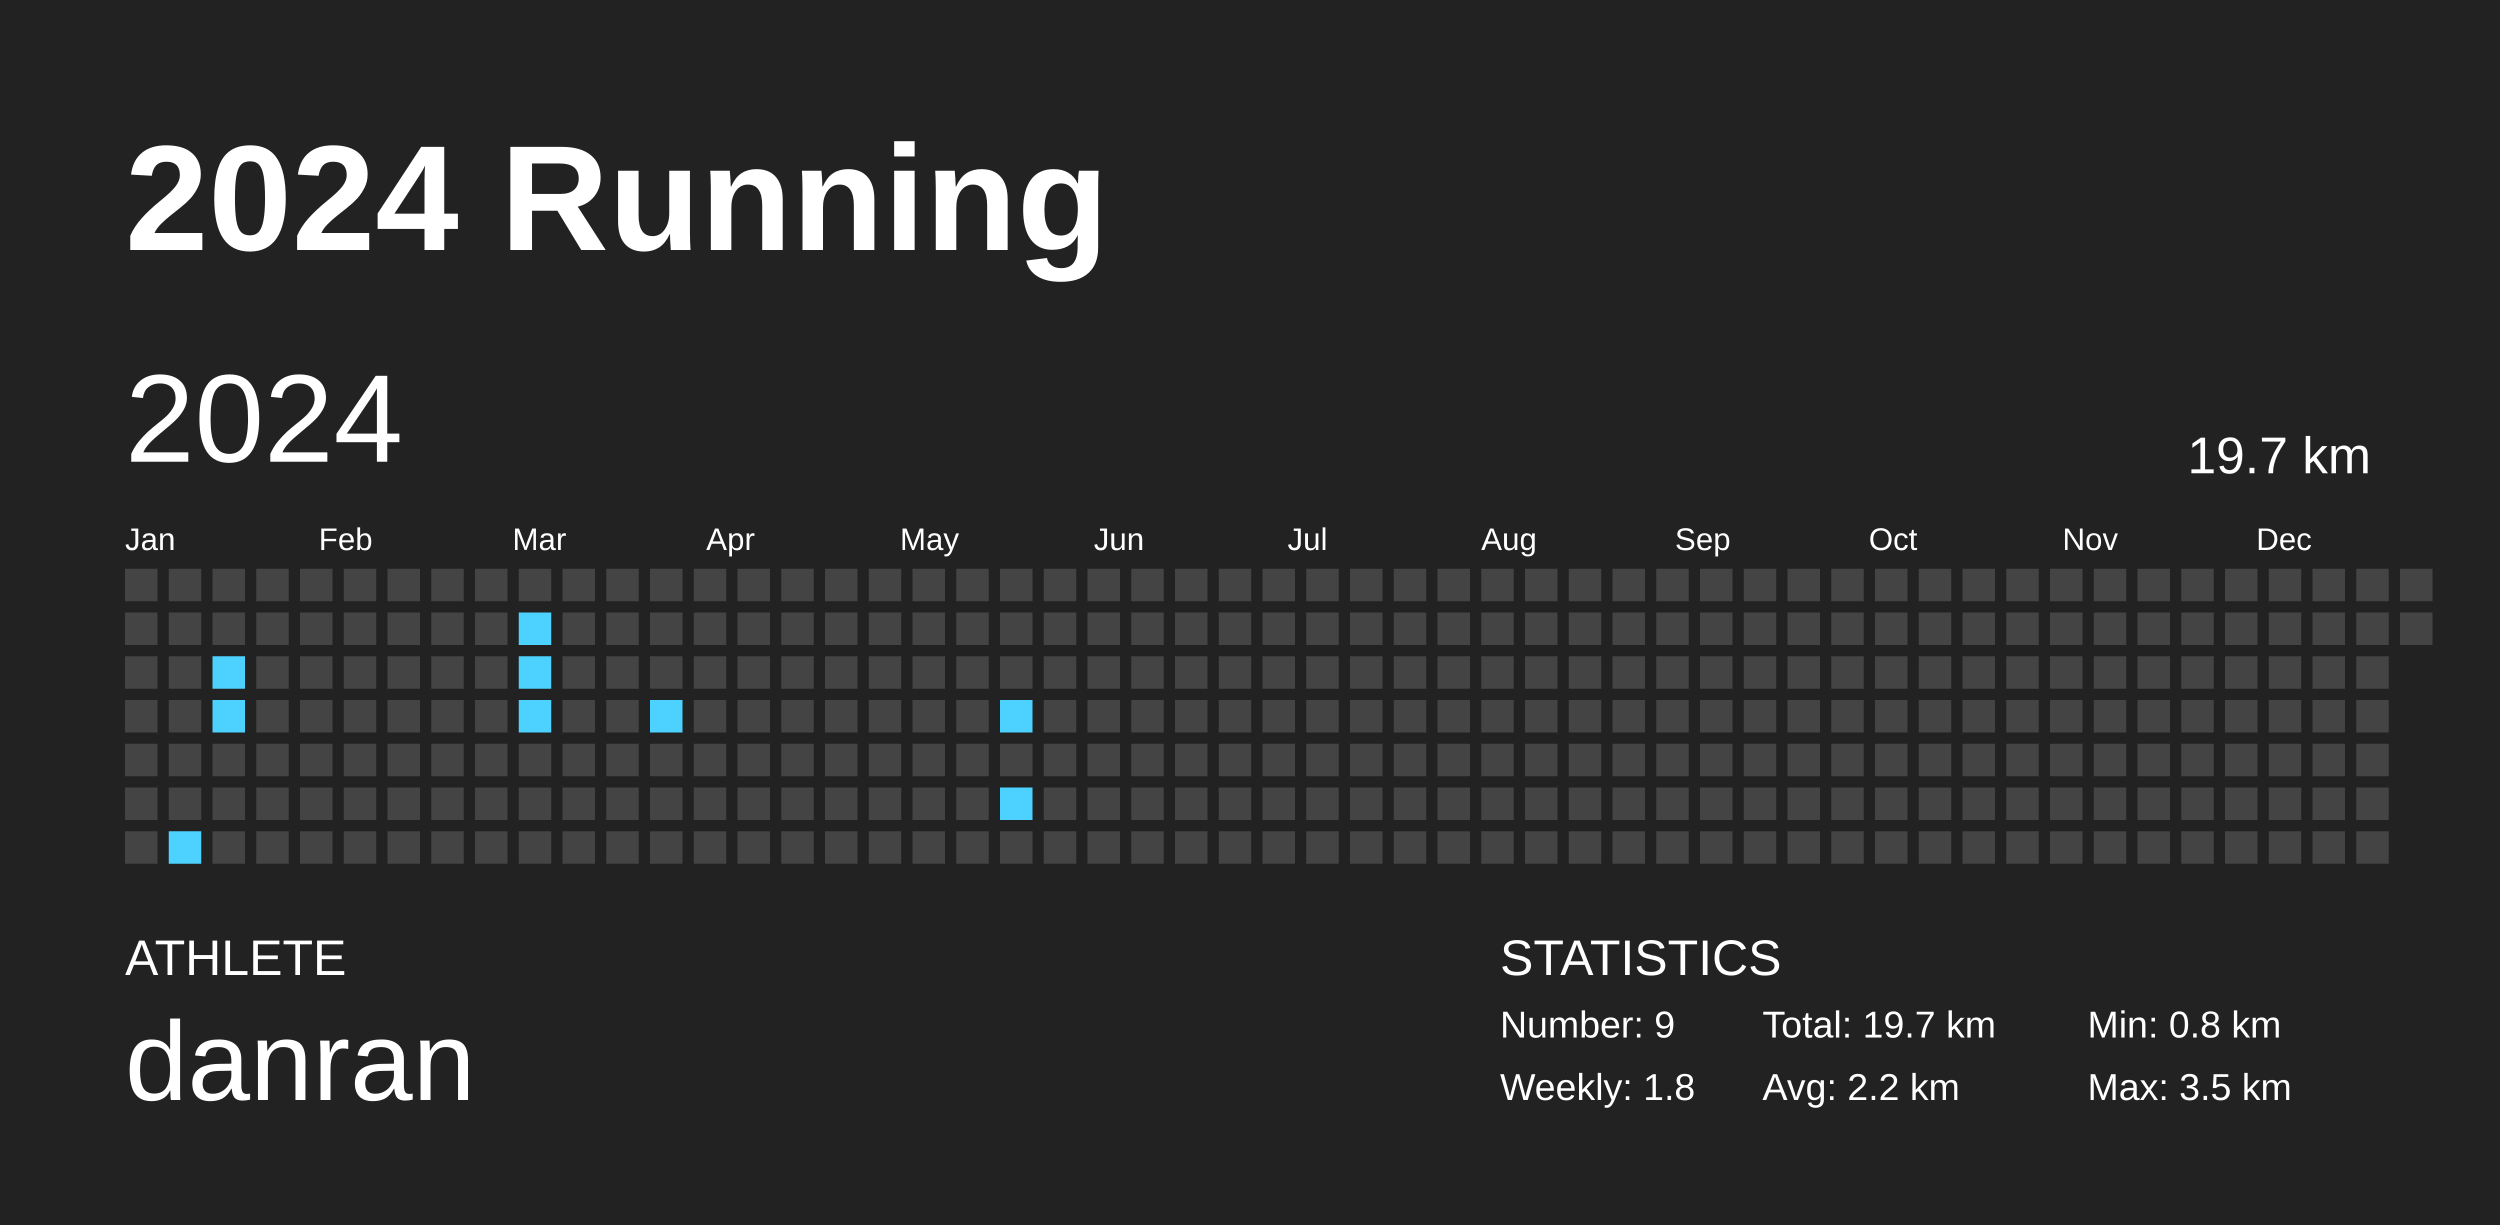
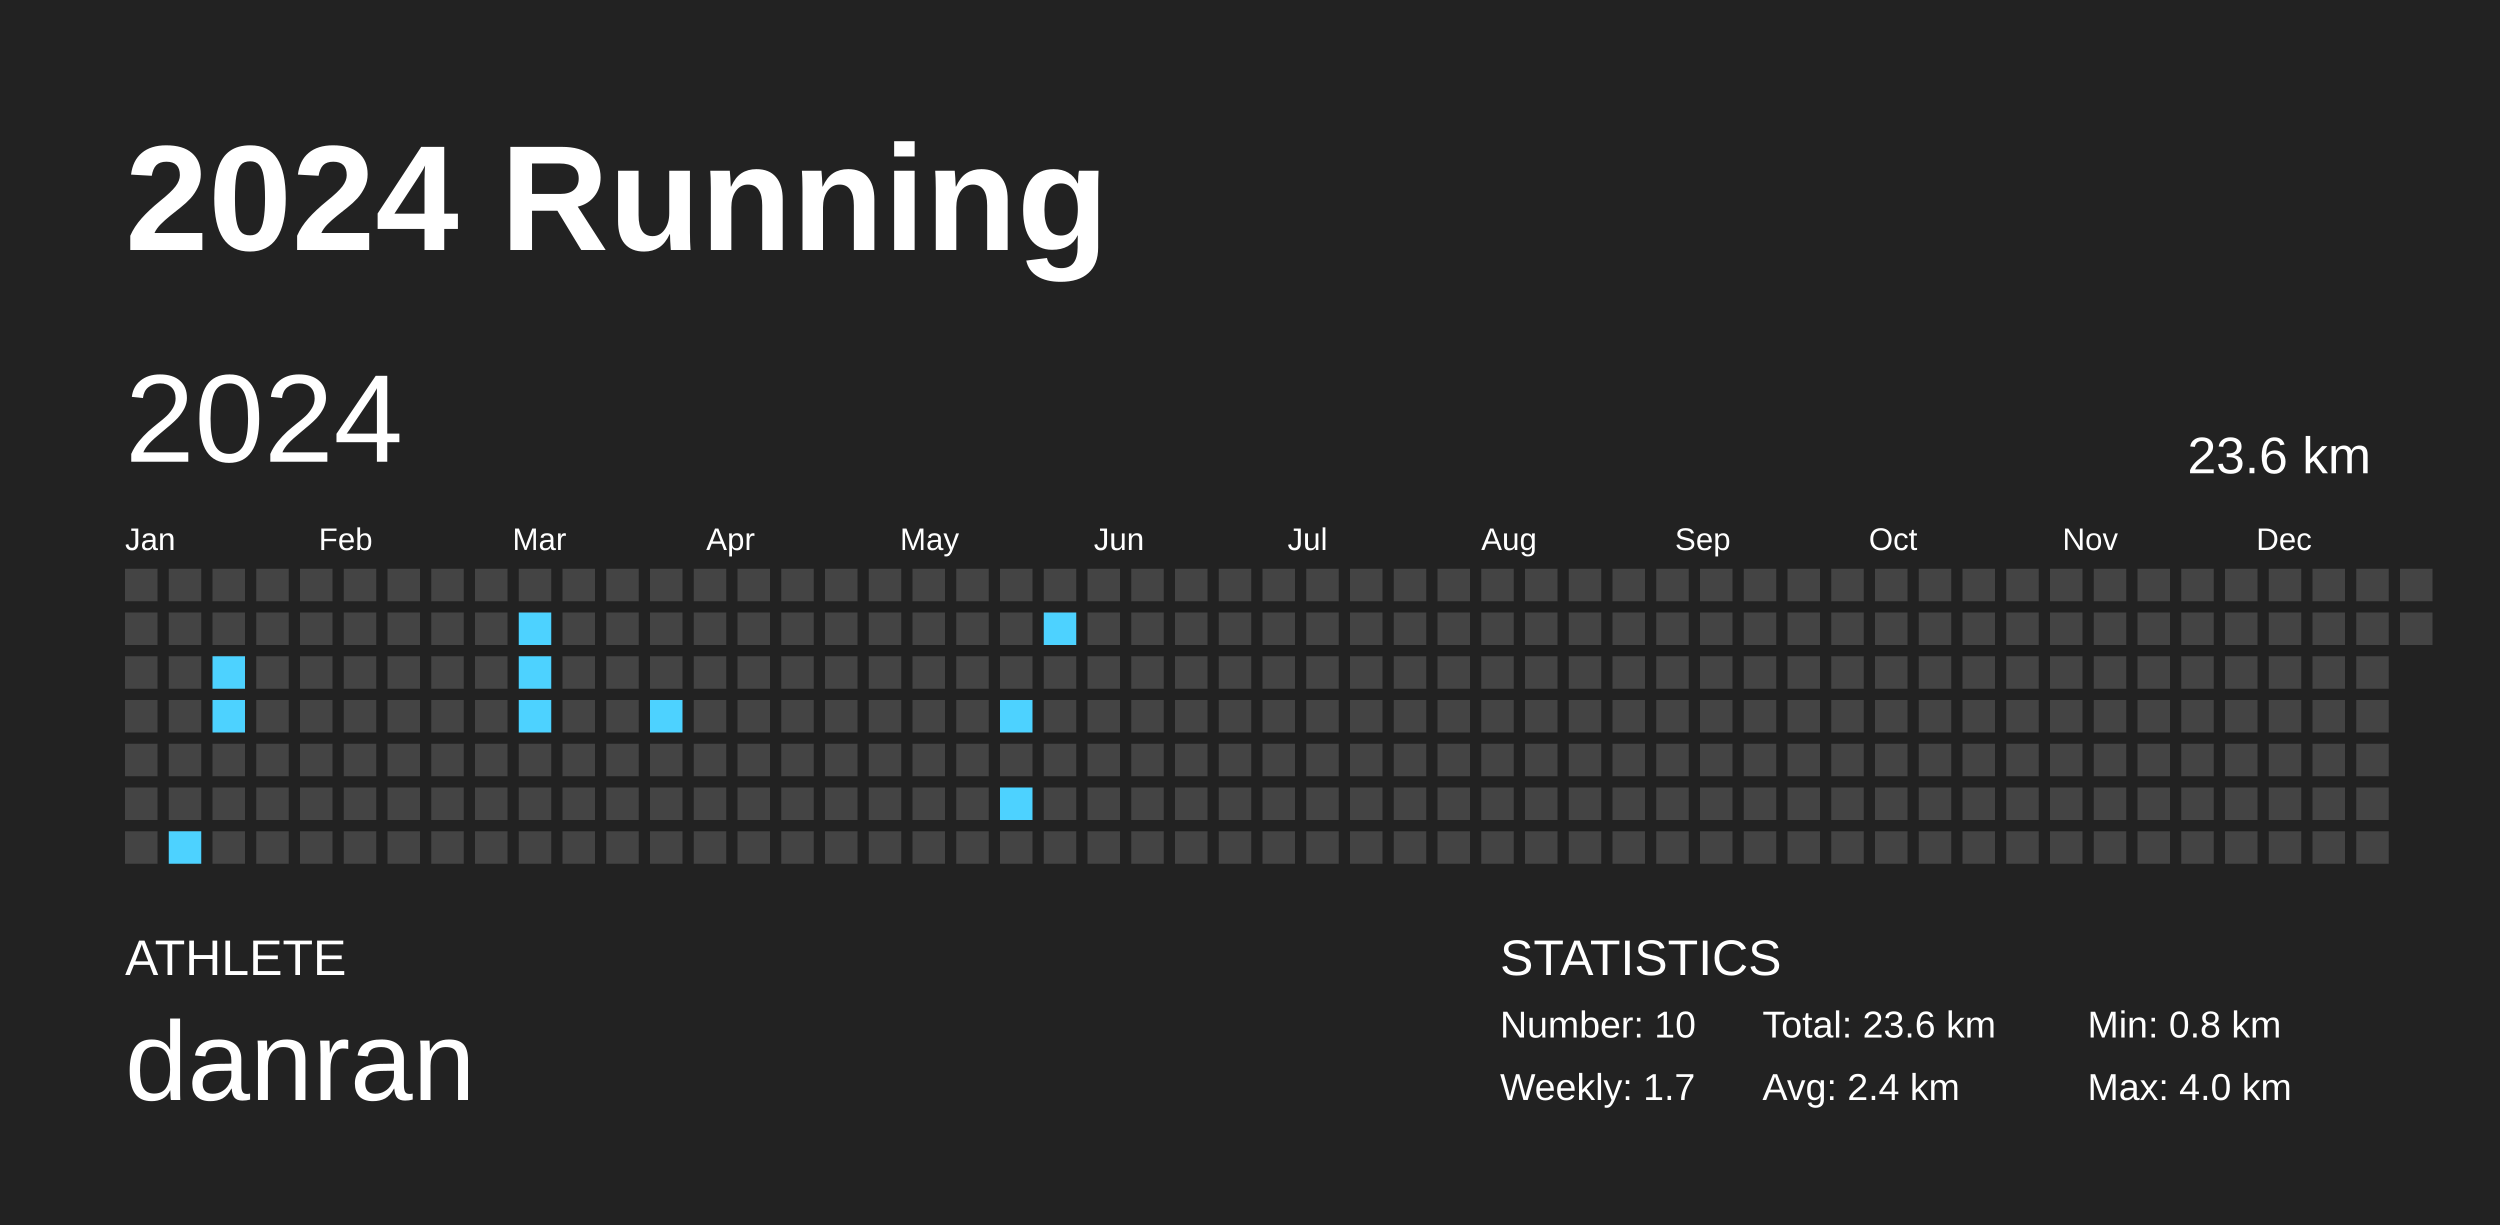
<svg xmlns="http://www.w3.org/2000/svg" baseProfile="full" height="98mm" version="1.1" viewBox="0,0,200,98" width="200mm">
  <defs />
  <rect fill="#222222" height="98" width="200" x="0" y="0" />
  <text fill="#FFFFFF" style="font-size:12px; font-family:Arial; font-weight:bold;" x="10" y="20">2024 Running</text>
  <text fill="#FFFFFF" style="font-size:4px; font-family:Arial" x="10" y="78">ATHLETE</text>
  <text fill="#FFFFFF" style="font-size:9px; font-family:Arial" x="10" y="88">danran</text>
  <text fill="#FFFFFF" style="font-size:4px; font-family:Arial" x="120" y="78">STATISTICS</text>
-   <text fill="#FFFFFF" style="font-size:3px; font-family:Arial" x="120" y="83">Number: 9</text>
-   <text fill="#FFFFFF" style="font-size:3px; font-family:Arial" x="120" y="88">Weekly: 1.8</text>
-   <text fill="#FFFFFF" style="font-size:3px; font-family:Arial" x="141" y="83">Total: 19.7 km</text>
-   <text fill="#FFFFFF" style="font-size:3px; font-family:Arial" x="141" y="88">Avg: 2.2 km</text>
+   <text fill="#FFFFFF" style="font-size:3px; font-family:Arial" x="120" y="83">Number: 10</text>
+   <text fill="#FFFFFF" style="font-size:3px; font-family:Arial" x="120" y="88">Weekly: 1.7</text>
+   <text fill="#FFFFFF" style="font-size:3px; font-family:Arial" x="141" y="83">Total: 23.6 km</text>
+   <text fill="#FFFFFF" style="font-size:3px; font-family:Arial" x="141" y="88">Avg: 2.4 km</text>
  <text fill="#FFFFFF" style="font-size:3px; font-family:Arial" x="167" y="83">Min: 0.8 km</text>
-   <text fill="#FFFFFF" style="font-size:3px; font-family:Arial" x="167" y="88">Max: 3.5 km</text>
+   <text fill="#FFFFFF" style="font-size:3px; font-family:Arial" x="167" y="88">Max: 4.0 km</text>
  <text dominant-baseline="hanging" fill="#FFFFFF" style="font-size:10.0px; font-family:Arial;" x="10" y="30">2024</text>
-   <text dominant-baseline="hanging" fill="#FFFFFF" style="font-size:4.125px; font-family:Arial;" x="175" y="35">19.7 km</text>
+   <text dominant-baseline="hanging" fill="#FFFFFF" style="font-size:4.125px; font-family:Arial;" x="175" y="35">23.6 km</text>
  <text fill="#FFFFFF" style="font-size:2.5px; font-family:Arial" x="10.0" y="44">Jan</text>
  <text fill="#FFFFFF" style="font-size:2.5px; font-family:Arial" x="25.5" y="44">Feb</text>
  <text fill="#FFFFFF" style="font-size:2.5px; font-family:Arial" x="41.0" y="44">Mar</text>
  <text fill="#FFFFFF" style="font-size:2.5px; font-family:Arial" x="56.5" y="44">Apr</text>
  <text fill="#FFFFFF" style="font-size:2.5px; font-family:Arial" x="72.0" y="44">May</text>
  <text fill="#FFFFFF" style="font-size:2.5px; font-family:Arial" x="87.5" y="44">Jun</text>
  <text fill="#FFFFFF" style="font-size:2.5px; font-family:Arial" x="103.0" y="44">Jul</text>
  <text fill="#FFFFFF" style="font-size:2.5px; font-family:Arial" x="118.5" y="44">Aug</text>
  <text fill="#FFFFFF" style="font-size:2.5px; font-family:Arial" x="134.0" y="44">Sep</text>
  <text fill="#FFFFFF" style="font-size:2.5px; font-family:Arial" x="149.5" y="44">Oct</text>
  <text fill="#FFFFFF" style="font-size:2.5px; font-family:Arial" x="165.0" y="44">Nov</text>
  <text fill="#FFFFFF" style="font-size:2.5px; font-family:Arial" x="180.5" y="44">Dec</text>
  <rect fill="#444444" height="2.6" width="2.6" x="10.0" y="45.5" />
  <rect fill="#444444" height="2.6" width="2.6" x="10.0" y="49.0" />
  <rect fill="#444444" height="2.6" width="2.6" x="10.0" y="52.5" />
  <rect fill="#444444" height="2.6" width="2.6" x="10.0" y="56.0" />
  <rect fill="#444444" height="2.6" width="2.6" x="10.0" y="59.5" />
  <rect fill="#444444" height="2.6" width="2.6" x="10.0" y="63.0" />
  <rect fill="#444444" height="2.6" width="2.6" x="10.0" y="66.5" />
  <rect fill="#444444" height="2.6" width="2.6" x="13.5" y="45.5" />
  <rect fill="#444444" height="2.6" width="2.6" x="13.5" y="49.0" />
  <rect fill="#444444" height="2.6" width="2.6" x="13.5" y="52.5" />
  <rect fill="#444444" height="2.6" width="2.6" x="13.5" y="56.0" />
  <rect fill="#444444" height="2.6" width="2.6" x="13.5" y="59.5" />
  <rect fill="#444444" height="2.6" width="2.6" x="13.5" y="63.0" />
  <rect fill="#4dd2ff" height="2.6" width="2.6" x="13.5" y="66.5" />
  <rect fill="#444444" height="2.6" width="2.6" x="17.0" y="45.5" />
  <rect fill="#444444" height="2.6" width="2.6" x="17.0" y="49.0" />
  <rect fill="#4dd2ff" height="2.6" width="2.6" x="17.0" y="52.5" />
  <rect fill="#4dd2ff" height="2.6" width="2.6" x="17.0" y="56.0" />
  <rect fill="#444444" height="2.6" width="2.6" x="17.0" y="59.5" />
  <rect fill="#444444" height="2.6" width="2.6" x="17.0" y="63.0" />
  <rect fill="#444444" height="2.6" width="2.6" x="17.0" y="66.5" />
  <rect fill="#444444" height="2.6" width="2.6" x="20.5" y="45.5" />
  <rect fill="#444444" height="2.6" width="2.6" x="20.5" y="49.0" />
  <rect fill="#444444" height="2.6" width="2.6" x="20.5" y="52.5" />
  <rect fill="#444444" height="2.6" width="2.6" x="20.5" y="56.0" />
  <rect fill="#444444" height="2.6" width="2.6" x="20.5" y="59.5" />
  <rect fill="#444444" height="2.6" width="2.6" x="20.5" y="63.0" />
  <rect fill="#444444" height="2.6" width="2.6" x="20.5" y="66.5" />
  <rect fill="#444444" height="2.6" width="2.6" x="24.0" y="45.5" />
  <rect fill="#444444" height="2.6" width="2.6" x="24.0" y="49.0" />
  <rect fill="#444444" height="2.6" width="2.6" x="24.0" y="52.5" />
  <rect fill="#444444" height="2.6" width="2.6" x="24.0" y="56.0" />
  <rect fill="#444444" height="2.6" width="2.6" x="24.0" y="59.5" />
  <rect fill="#444444" height="2.6" width="2.6" x="24.0" y="63.0" />
  <rect fill="#444444" height="2.6" width="2.6" x="24.0" y="66.5" />
  <rect fill="#444444" height="2.6" width="2.6" x="27.5" y="45.5" />
  <rect fill="#444444" height="2.6" width="2.6" x="27.5" y="49.0" />
  <rect fill="#444444" height="2.6" width="2.6" x="27.5" y="52.5" />
  <rect fill="#444444" height="2.6" width="2.6" x="27.5" y="56.0" />
  <rect fill="#444444" height="2.6" width="2.6" x="27.5" y="59.5" />
  <rect fill="#444444" height="2.6" width="2.6" x="27.5" y="63.0" />
  <rect fill="#444444" height="2.6" width="2.6" x="27.5" y="66.5" />
  <rect fill="#444444" height="2.6" width="2.6" x="31.0" y="45.5" />
  <rect fill="#444444" height="2.6" width="2.6" x="31.0" y="49.0" />
  <rect fill="#444444" height="2.6" width="2.6" x="31.0" y="52.5" />
  <rect fill="#444444" height="2.6" width="2.6" x="31.0" y="56.0" />
  <rect fill="#444444" height="2.6" width="2.6" x="31.0" y="59.5" />
  <rect fill="#444444" height="2.6" width="2.6" x="31.0" y="63.0" />
  <rect fill="#444444" height="2.6" width="2.6" x="31.0" y="66.5" />
  <rect fill="#444444" height="2.6" width="2.6" x="34.5" y="45.5" />
  <rect fill="#444444" height="2.6" width="2.6" x="34.5" y="49.0" />
  <rect fill="#444444" height="2.6" width="2.6" x="34.5" y="52.5" />
  <rect fill="#444444" height="2.6" width="2.6" x="34.5" y="56.0" />
  <rect fill="#444444" height="2.6" width="2.6" x="34.5" y="59.5" />
  <rect fill="#444444" height="2.6" width="2.6" x="34.5" y="63.0" />
  <rect fill="#444444" height="2.6" width="2.6" x="34.5" y="66.5" />
  <rect fill="#444444" height="2.6" width="2.6" x="38.0" y="45.5" />
  <rect fill="#444444" height="2.6" width="2.6" x="38.0" y="49.0" />
  <rect fill="#444444" height="2.6" width="2.6" x="38.0" y="52.5" />
  <rect fill="#444444" height="2.6" width="2.6" x="38.0" y="56.0" />
  <rect fill="#444444" height="2.6" width="2.6" x="38.0" y="59.5" />
  <rect fill="#444444" height="2.6" width="2.6" x="38.0" y="63.0" />
  <rect fill="#444444" height="2.6" width="2.6" x="38.0" y="66.5" />
  <rect fill="#444444" height="2.6" width="2.6" x="41.5" y="45.5" />
  <rect fill="#4dd2ff" height="2.6" width="2.6" x="41.5" y="49.0" />
  <rect fill="#4dd2ff" height="2.6" width="2.6" x="41.5" y="52.5" />
  <rect fill="#4dd2ff" height="2.6" width="2.6" x="41.5" y="56.0" />
  <rect fill="#444444" height="2.6" width="2.6" x="41.5" y="59.5" />
  <rect fill="#444444" height="2.6" width="2.6" x="41.5" y="63.0" />
  <rect fill="#444444" height="2.6" width="2.6" x="41.5" y="66.5" />
  <rect fill="#444444" height="2.6" width="2.6" x="45.0" y="45.5" />
  <rect fill="#444444" height="2.6" width="2.6" x="45.0" y="49.0" />
  <rect fill="#444444" height="2.6" width="2.6" x="45.0" y="52.5" />
  <rect fill="#444444" height="2.6" width="2.6" x="45.0" y="56.0" />
  <rect fill="#444444" height="2.6" width="2.6" x="45.0" y="59.5" />
  <rect fill="#444444" height="2.6" width="2.6" x="45.0" y="63.0" />
  <rect fill="#444444" height="2.6" width="2.6" x="45.0" y="66.5" />
  <rect fill="#444444" height="2.6" width="2.6" x="48.5" y="45.5" />
  <rect fill="#444444" height="2.6" width="2.6" x="48.5" y="49.0" />
  <rect fill="#444444" height="2.6" width="2.6" x="48.5" y="52.5" />
  <rect fill="#444444" height="2.6" width="2.6" x="48.5" y="56.0" />
  <rect fill="#444444" height="2.6" width="2.6" x="48.5" y="59.5" />
  <rect fill="#444444" height="2.6" width="2.6" x="48.5" y="63.0" />
  <rect fill="#444444" height="2.6" width="2.6" x="48.5" y="66.5" />
  <rect fill="#444444" height="2.6" width="2.6" x="52.0" y="45.5" />
  <rect fill="#444444" height="2.6" width="2.6" x="52.0" y="49.0" />
  <rect fill="#444444" height="2.6" width="2.6" x="52.0" y="52.5" />
  <rect fill="#4dd2ff" height="2.6" width="2.6" x="52.0" y="56.0" />
  <rect fill="#444444" height="2.6" width="2.6" x="52.0" y="59.5" />
  <rect fill="#444444" height="2.6" width="2.6" x="52.0" y="63.0" />
  <rect fill="#444444" height="2.6" width="2.6" x="52.0" y="66.5" />
  <rect fill="#444444" height="2.6" width="2.6" x="55.5" y="45.5" />
  <rect fill="#444444" height="2.6" width="2.6" x="55.5" y="49.0" />
  <rect fill="#444444" height="2.6" width="2.6" x="55.5" y="52.5" />
  <rect fill="#444444" height="2.6" width="2.6" x="55.5" y="56.0" />
  <rect fill="#444444" height="2.6" width="2.6" x="55.5" y="59.5" />
  <rect fill="#444444" height="2.6" width="2.6" x="55.5" y="63.0" />
  <rect fill="#444444" height="2.6" width="2.6" x="55.5" y="66.5" />
  <rect fill="#444444" height="2.6" width="2.6" x="59.0" y="45.5" />
  <rect fill="#444444" height="2.6" width="2.6" x="59.0" y="49.0" />
  <rect fill="#444444" height="2.6" width="2.6" x="59.0" y="52.5" />
  <rect fill="#444444" height="2.6" width="2.6" x="59.0" y="56.0" />
  <rect fill="#444444" height="2.6" width="2.6" x="59.0" y="59.5" />
  <rect fill="#444444" height="2.6" width="2.6" x="59.0" y="63.0" />
  <rect fill="#444444" height="2.6" width="2.6" x="59.0" y="66.5" />
  <rect fill="#444444" height="2.6" width="2.6" x="62.5" y="45.5" />
  <rect fill="#444444" height="2.6" width="2.6" x="62.5" y="49.0" />
  <rect fill="#444444" height="2.6" width="2.6" x="62.5" y="52.5" />
  <rect fill="#444444" height="2.6" width="2.6" x="62.5" y="56.0" />
  <rect fill="#444444" height="2.6" width="2.6" x="62.5" y="59.5" />
  <rect fill="#444444" height="2.6" width="2.6" x="62.5" y="63.0" />
  <rect fill="#444444" height="2.6" width="2.6" x="62.5" y="66.5" />
  <rect fill="#444444" height="2.6" width="2.6" x="66.0" y="45.5" />
  <rect fill="#444444" height="2.6" width="2.6" x="66.0" y="49.0" />
  <rect fill="#444444" height="2.6" width="2.6" x="66.0" y="52.5" />
  <rect fill="#444444" height="2.6" width="2.6" x="66.0" y="56.0" />
  <rect fill="#444444" height="2.6" width="2.6" x="66.0" y="59.5" />
  <rect fill="#444444" height="2.6" width="2.6" x="66.0" y="63.0" />
  <rect fill="#444444" height="2.6" width="2.6" x="66.0" y="66.5" />
  <rect fill="#444444" height="2.6" width="2.6" x="69.5" y="45.5" />
  <rect fill="#444444" height="2.6" width="2.6" x="69.5" y="49.0" />
  <rect fill="#444444" height="2.6" width="2.6" x="69.5" y="52.5" />
  <rect fill="#444444" height="2.6" width="2.6" x="69.5" y="56.0" />
  <rect fill="#444444" height="2.6" width="2.6" x="69.5" y="59.5" />
  <rect fill="#444444" height="2.6" width="2.6" x="69.5" y="63.0" />
  <rect fill="#444444" height="2.6" width="2.6" x="69.5" y="66.5" />
  <rect fill="#444444" height="2.6" width="2.6" x="73.0" y="45.5" />
  <rect fill="#444444" height="2.6" width="2.6" x="73.0" y="49.0" />
  <rect fill="#444444" height="2.6" width="2.6" x="73.0" y="52.5" />
  <rect fill="#444444" height="2.6" width="2.6" x="73.0" y="56.0" />
  <rect fill="#444444" height="2.6" width="2.6" x="73.0" y="59.5" />
  <rect fill="#444444" height="2.6" width="2.6" x="73.0" y="63.0" />
  <rect fill="#444444" height="2.6" width="2.6" x="73.0" y="66.5" />
  <rect fill="#444444" height="2.6" width="2.6" x="76.5" y="45.5" />
  <rect fill="#444444" height="2.6" width="2.6" x="76.5" y="49.0" />
  <rect fill="#444444" height="2.6" width="2.6" x="76.5" y="52.5" />
  <rect fill="#444444" height="2.6" width="2.6" x="76.5" y="56.0" />
  <rect fill="#444444" height="2.6" width="2.6" x="76.5" y="59.5" />
  <rect fill="#444444" height="2.6" width="2.6" x="76.5" y="63.0" />
  <rect fill="#444444" height="2.6" width="2.6" x="76.5" y="66.5" />
  <rect fill="#444444" height="2.6" width="2.6" x="80.0" y="45.5" />
  <rect fill="#444444" height="2.6" width="2.6" x="80.0" y="49.0" />
  <rect fill="#444444" height="2.6" width="2.6" x="80.0" y="52.5" />
  <rect fill="#4dd2ff" height="2.6" width="2.6" x="80.0" y="56.0" />
  <rect fill="#444444" height="2.6" width="2.6" x="80.0" y="59.5" />
  <rect fill="#4dd2ff" height="2.6" width="2.6" x="80.0" y="63.0" />
  <rect fill="#444444" height="2.6" width="2.6" x="80.0" y="66.5" />
  <rect fill="#444444" height="2.6" width="2.6" x="83.5" y="45.5" />
-   <rect fill="#444444" height="2.6" width="2.6" x="83.5" y="49.0" />
+   <rect fill="#4dd2ff" height="2.6" width="2.6" x="83.5" y="49.0" />
  <rect fill="#444444" height="2.6" width="2.6" x="83.5" y="52.5" />
  <rect fill="#444444" height="2.6" width="2.6" x="83.5" y="56.0" />
  <rect fill="#444444" height="2.6" width="2.6" x="83.5" y="59.5" />
  <rect fill="#444444" height="2.6" width="2.6" x="83.5" y="63.0" />
  <rect fill="#444444" height="2.6" width="2.6" x="83.5" y="66.5" />
  <rect fill="#444444" height="2.6" width="2.6" x="87.0" y="45.5" />
  <rect fill="#444444" height="2.6" width="2.6" x="87.0" y="49.0" />
  <rect fill="#444444" height="2.6" width="2.6" x="87.0" y="52.5" />
  <rect fill="#444444" height="2.6" width="2.6" x="87.0" y="56.0" />
  <rect fill="#444444" height="2.6" width="2.6" x="87.0" y="59.5" />
  <rect fill="#444444" height="2.6" width="2.6" x="87.0" y="63.0" />
  <rect fill="#444444" height="2.6" width="2.6" x="87.0" y="66.5" />
  <rect fill="#444444" height="2.6" width="2.6" x="90.5" y="45.5" />
  <rect fill="#444444" height="2.6" width="2.6" x="90.5" y="49.0" />
  <rect fill="#444444" height="2.6" width="2.6" x="90.5" y="52.5" />
  <rect fill="#444444" height="2.6" width="2.6" x="90.5" y="56.0" />
  <rect fill="#444444" height="2.6" width="2.6" x="90.5" y="59.5" />
  <rect fill="#444444" height="2.6" width="2.6" x="90.5" y="63.0" />
  <rect fill="#444444" height="2.6" width="2.6" x="90.5" y="66.5" />
  <rect fill="#444444" height="2.6" width="2.6" x="94.0" y="45.5" />
  <rect fill="#444444" height="2.6" width="2.6" x="94.0" y="49.0" />
  <rect fill="#444444" height="2.6" width="2.6" x="94.0" y="52.5" />
  <rect fill="#444444" height="2.6" width="2.6" x="94.0" y="56.0" />
  <rect fill="#444444" height="2.6" width="2.6" x="94.0" y="59.5" />
  <rect fill="#444444" height="2.6" width="2.6" x="94.0" y="63.0" />
  <rect fill="#444444" height="2.6" width="2.6" x="94.0" y="66.5" />
  <rect fill="#444444" height="2.6" width="2.6" x="97.5" y="45.5" />
  <rect fill="#444444" height="2.6" width="2.6" x="97.5" y="49.0" />
  <rect fill="#444444" height="2.6" width="2.6" x="97.5" y="52.5" />
  <rect fill="#444444" height="2.6" width="2.6" x="97.5" y="56.0" />
  <rect fill="#444444" height="2.6" width="2.6" x="97.5" y="59.5" />
  <rect fill="#444444" height="2.6" width="2.6" x="97.5" y="63.0" />
  <rect fill="#444444" height="2.6" width="2.6" x="97.5" y="66.5" />
  <rect fill="#444444" height="2.6" width="2.6" x="101.0" y="45.5" />
  <rect fill="#444444" height="2.6" width="2.6" x="101.0" y="49.0" />
  <rect fill="#444444" height="2.6" width="2.6" x="101.0" y="52.5" />
  <rect fill="#444444" height="2.6" width="2.6" x="101.0" y="56.0" />
  <rect fill="#444444" height="2.6" width="2.6" x="101.0" y="59.5" />
  <rect fill="#444444" height="2.6" width="2.6" x="101.0" y="63.0" />
  <rect fill="#444444" height="2.6" width="2.6" x="101.0" y="66.5" />
  <rect fill="#444444" height="2.6" width="2.6" x="104.5" y="45.5" />
  <rect fill="#444444" height="2.6" width="2.6" x="104.5" y="49.0" />
  <rect fill="#444444" height="2.6" width="2.6" x="104.5" y="52.5" />
  <rect fill="#444444" height="2.6" width="2.6" x="104.5" y="56.0" />
  <rect fill="#444444" height="2.6" width="2.6" x="104.5" y="59.5" />
  <rect fill="#444444" height="2.6" width="2.6" x="104.5" y="63.0" />
  <rect fill="#444444" height="2.6" width="2.6" x="104.5" y="66.5" />
  <rect fill="#444444" height="2.6" width="2.6" x="108.0" y="45.5" />
  <rect fill="#444444" height="2.6" width="2.6" x="108.0" y="49.0" />
  <rect fill="#444444" height="2.6" width="2.6" x="108.0" y="52.5" />
  <rect fill="#444444" height="2.6" width="2.6" x="108.0" y="56.0" />
  <rect fill="#444444" height="2.6" width="2.6" x="108.0" y="59.5" />
  <rect fill="#444444" height="2.6" width="2.6" x="108.0" y="63.0" />
  <rect fill="#444444" height="2.6" width="2.6" x="108.0" y="66.5" />
  <rect fill="#444444" height="2.6" width="2.6" x="111.5" y="45.5" />
  <rect fill="#444444" height="2.6" width="2.6" x="111.5" y="49.0" />
  <rect fill="#444444" height="2.6" width="2.6" x="111.5" y="52.5" />
  <rect fill="#444444" height="2.6" width="2.6" x="111.5" y="56.0" />
  <rect fill="#444444" height="2.6" width="2.6" x="111.5" y="59.5" />
  <rect fill="#444444" height="2.6" width="2.6" x="111.5" y="63.0" />
  <rect fill="#444444" height="2.6" width="2.6" x="111.5" y="66.5" />
  <rect fill="#444444" height="2.6" width="2.6" x="115.0" y="45.5" />
  <rect fill="#444444" height="2.6" width="2.6" x="115.0" y="49.0" />
  <rect fill="#444444" height="2.6" width="2.6" x="115.0" y="52.5" />
  <rect fill="#444444" height="2.6" width="2.6" x="115.0" y="56.0" />
  <rect fill="#444444" height="2.6" width="2.6" x="115.0" y="59.5" />
  <rect fill="#444444" height="2.6" width="2.6" x="115.0" y="63.0" />
  <rect fill="#444444" height="2.6" width="2.6" x="115.0" y="66.5" />
  <rect fill="#444444" height="2.6" width="2.6" x="118.5" y="45.5" />
  <rect fill="#444444" height="2.6" width="2.6" x="118.5" y="49.0" />
  <rect fill="#444444" height="2.6" width="2.6" x="118.5" y="52.5" />
  <rect fill="#444444" height="2.6" width="2.6" x="118.5" y="56.0" />
  <rect fill="#444444" height="2.6" width="2.6" x="118.5" y="59.5" />
  <rect fill="#444444" height="2.6" width="2.6" x="118.5" y="63.0" />
  <rect fill="#444444" height="2.6" width="2.6" x="118.5" y="66.5" />
  <rect fill="#444444" height="2.6" width="2.6" x="122.0" y="45.5" />
  <rect fill="#444444" height="2.6" width="2.6" x="122.0" y="49.0" />
  <rect fill="#444444" height="2.6" width="2.6" x="122.0" y="52.5" />
  <rect fill="#444444" height="2.6" width="2.6" x="122.0" y="56.0" />
  <rect fill="#444444" height="2.6" width="2.6" x="122.0" y="59.5" />
  <rect fill="#444444" height="2.6" width="2.6" x="122.0" y="63.0" />
  <rect fill="#444444" height="2.6" width="2.6" x="122.0" y="66.5" />
  <rect fill="#444444" height="2.6" width="2.6" x="125.5" y="45.5" />
  <rect fill="#444444" height="2.6" width="2.6" x="125.5" y="49.0" />
  <rect fill="#444444" height="2.6" width="2.6" x="125.5" y="52.5" />
  <rect fill="#444444" height="2.6" width="2.6" x="125.5" y="56.0" />
  <rect fill="#444444" height="2.6" width="2.6" x="125.5" y="59.5" />
  <rect fill="#444444" height="2.6" width="2.6" x="125.5" y="63.0" />
  <rect fill="#444444" height="2.6" width="2.6" x="125.5" y="66.5" />
  <rect fill="#444444" height="2.6" width="2.6" x="129.0" y="45.5" />
  <rect fill="#444444" height="2.6" width="2.6" x="129.0" y="49.0" />
  <rect fill="#444444" height="2.6" width="2.6" x="129.0" y="52.5" />
  <rect fill="#444444" height="2.6" width="2.6" x="129.0" y="56.0" />
  <rect fill="#444444" height="2.6" width="2.6" x="129.0" y="59.5" />
  <rect fill="#444444" height="2.6" width="2.6" x="129.0" y="63.0" />
  <rect fill="#444444" height="2.6" width="2.6" x="129.0" y="66.5" />
  <rect fill="#444444" height="2.6" width="2.6" x="132.5" y="45.5" />
  <rect fill="#444444" height="2.6" width="2.6" x="132.5" y="49.0" />
  <rect fill="#444444" height="2.6" width="2.6" x="132.5" y="52.5" />
  <rect fill="#444444" height="2.6" width="2.6" x="132.5" y="56.0" />
  <rect fill="#444444" height="2.6" width="2.6" x="132.5" y="59.5" />
  <rect fill="#444444" height="2.6" width="2.6" x="132.5" y="63.0" />
  <rect fill="#444444" height="2.6" width="2.6" x="132.5" y="66.5" />
  <rect fill="#444444" height="2.6" width="2.6" x="136.0" y="45.5" />
  <rect fill="#444444" height="2.6" width="2.6" x="136.0" y="49.0" />
  <rect fill="#444444" height="2.6" width="2.6" x="136.0" y="52.5" />
  <rect fill="#444444" height="2.6" width="2.6" x="136.0" y="56.0" />
  <rect fill="#444444" height="2.6" width="2.6" x="136.0" y="59.5" />
  <rect fill="#444444" height="2.6" width="2.6" x="136.0" y="63.0" />
  <rect fill="#444444" height="2.6" width="2.6" x="136.0" y="66.5" />
  <rect fill="#444444" height="2.6" width="2.6" x="139.5" y="45.5" />
  <rect fill="#444444" height="2.6" width="2.6" x="139.5" y="49.0" />
  <rect fill="#444444" height="2.6" width="2.6" x="139.5" y="52.5" />
  <rect fill="#444444" height="2.6" width="2.6" x="139.5" y="56.0" />
  <rect fill="#444444" height="2.6" width="2.6" x="139.5" y="59.5" />
  <rect fill="#444444" height="2.6" width="2.6" x="139.5" y="63.0" />
  <rect fill="#444444" height="2.6" width="2.6" x="139.5" y="66.5" />
  <rect fill="#444444" height="2.6" width="2.6" x="143.0" y="45.5" />
  <rect fill="#444444" height="2.6" width="2.6" x="143.0" y="49.0" />
  <rect fill="#444444" height="2.6" width="2.6" x="143.0" y="52.5" />
  <rect fill="#444444" height="2.6" width="2.6" x="143.0" y="56.0" />
  <rect fill="#444444" height="2.6" width="2.6" x="143.0" y="59.5" />
  <rect fill="#444444" height="2.6" width="2.6" x="143.0" y="63.0" />
  <rect fill="#444444" height="2.6" width="2.6" x="143.0" y="66.5" />
  <rect fill="#444444" height="2.6" width="2.6" x="146.5" y="45.5" />
  <rect fill="#444444" height="2.6" width="2.6" x="146.5" y="49.0" />
  <rect fill="#444444" height="2.6" width="2.6" x="146.5" y="52.5" />
  <rect fill="#444444" height="2.6" width="2.6" x="146.5" y="56.0" />
  <rect fill="#444444" height="2.6" width="2.6" x="146.5" y="59.5" />
  <rect fill="#444444" height="2.6" width="2.6" x="146.5" y="63.0" />
  <rect fill="#444444" height="2.6" width="2.6" x="146.5" y="66.5" />
  <rect fill="#444444" height="2.6" width="2.6" x="150.0" y="45.5" />
  <rect fill="#444444" height="2.6" width="2.6" x="150.0" y="49.0" />
  <rect fill="#444444" height="2.6" width="2.6" x="150.0" y="52.5" />
  <rect fill="#444444" height="2.6" width="2.6" x="150.0" y="56.0" />
  <rect fill="#444444" height="2.6" width="2.6" x="150.0" y="59.5" />
  <rect fill="#444444" height="2.6" width="2.6" x="150.0" y="63.0" />
  <rect fill="#444444" height="2.6" width="2.6" x="150.0" y="66.5" />
  <rect fill="#444444" height="2.6" width="2.6" x="153.5" y="45.5" />
  <rect fill="#444444" height="2.6" width="2.6" x="153.5" y="49.0" />
  <rect fill="#444444" height="2.6" width="2.6" x="153.5" y="52.5" />
  <rect fill="#444444" height="2.6" width="2.6" x="153.5" y="56.0" />
  <rect fill="#444444" height="2.6" width="2.6" x="153.5" y="59.5" />
  <rect fill="#444444" height="2.6" width="2.6" x="153.5" y="63.0" />
  <rect fill="#444444" height="2.6" width="2.6" x="153.5" y="66.5" />
  <rect fill="#444444" height="2.6" width="2.6" x="157.0" y="45.5" />
  <rect fill="#444444" height="2.6" width="2.6" x="157.0" y="49.0" />
  <rect fill="#444444" height="2.6" width="2.6" x="157.0" y="52.5" />
  <rect fill="#444444" height="2.6" width="2.6" x="157.0" y="56.0" />
  <rect fill="#444444" height="2.6" width="2.6" x="157.0" y="59.5" />
  <rect fill="#444444" height="2.6" width="2.6" x="157.0" y="63.0" />
  <rect fill="#444444" height="2.6" width="2.6" x="157.0" y="66.5" />
  <rect fill="#444444" height="2.6" width="2.6" x="160.5" y="45.5" />
  <rect fill="#444444" height="2.6" width="2.6" x="160.5" y="49.0" />
  <rect fill="#444444" height="2.6" width="2.6" x="160.5" y="52.5" />
  <rect fill="#444444" height="2.6" width="2.6" x="160.5" y="56.0" />
  <rect fill="#444444" height="2.6" width="2.6" x="160.5" y="59.5" />
  <rect fill="#444444" height="2.6" width="2.6" x="160.5" y="63.0" />
  <rect fill="#444444" height="2.6" width="2.6" x="160.5" y="66.5" />
  <rect fill="#444444" height="2.6" width="2.6" x="164.0" y="45.5" />
  <rect fill="#444444" height="2.6" width="2.6" x="164.0" y="49.0" />
  <rect fill="#444444" height="2.6" width="2.6" x="164.0" y="52.5" />
  <rect fill="#444444" height="2.6" width="2.6" x="164.0" y="56.0" />
  <rect fill="#444444" height="2.6" width="2.6" x="164.0" y="59.5" />
  <rect fill="#444444" height="2.6" width="2.6" x="164.0" y="63.0" />
  <rect fill="#444444" height="2.6" width="2.6" x="164.0" y="66.5" />
  <rect fill="#444444" height="2.6" width="2.6" x="167.5" y="45.5" />
  <rect fill="#444444" height="2.6" width="2.6" x="167.5" y="49.0" />
  <rect fill="#444444" height="2.6" width="2.6" x="167.5" y="52.5" />
  <rect fill="#444444" height="2.6" width="2.6" x="167.5" y="56.0" />
  <rect fill="#444444" height="2.6" width="2.6" x="167.5" y="59.5" />
  <rect fill="#444444" height="2.6" width="2.6" x="167.5" y="63.0" />
  <rect fill="#444444" height="2.6" width="2.6" x="167.5" y="66.5" />
  <rect fill="#444444" height="2.6" width="2.6" x="171.0" y="45.5" />
  <rect fill="#444444" height="2.6" width="2.6" x="171.0" y="49.0" />
  <rect fill="#444444" height="2.6" width="2.6" x="171.0" y="52.5" />
  <rect fill="#444444" height="2.6" width="2.6" x="171.0" y="56.0" />
  <rect fill="#444444" height="2.6" width="2.6" x="171.0" y="59.5" />
  <rect fill="#444444" height="2.6" width="2.6" x="171.0" y="63.0" />
  <rect fill="#444444" height="2.6" width="2.6" x="171.0" y="66.5" />
  <rect fill="#444444" height="2.6" width="2.6" x="174.5" y="45.5" />
  <rect fill="#444444" height="2.6" width="2.6" x="174.5" y="49.0" />
  <rect fill="#444444" height="2.6" width="2.6" x="174.5" y="52.5" />
  <rect fill="#444444" height="2.6" width="2.6" x="174.5" y="56.0" />
  <rect fill="#444444" height="2.6" width="2.6" x="174.5" y="59.5" />
  <rect fill="#444444" height="2.6" width="2.6" x="174.5" y="63.0" />
  <rect fill="#444444" height="2.6" width="2.6" x="174.5" y="66.5" />
  <rect fill="#444444" height="2.6" width="2.6" x="178.0" y="45.5" />
  <rect fill="#444444" height="2.6" width="2.6" x="178.0" y="49.0" />
  <rect fill="#444444" height="2.6" width="2.6" x="178.0" y="52.5" />
  <rect fill="#444444" height="2.6" width="2.6" x="178.0" y="56.0" />
  <rect fill="#444444" height="2.6" width="2.6" x="178.0" y="59.5" />
  <rect fill="#444444" height="2.6" width="2.6" x="178.0" y="63.0" />
  <rect fill="#444444" height="2.6" width="2.6" x="178.0" y="66.5" />
  <rect fill="#444444" height="2.6" width="2.6" x="181.5" y="45.5" />
  <rect fill="#444444" height="2.6" width="2.6" x="181.5" y="49.0" />
  <rect fill="#444444" height="2.6" width="2.6" x="181.5" y="52.5" />
  <rect fill="#444444" height="2.6" width="2.6" x="181.5" y="56.0" />
  <rect fill="#444444" height="2.6" width="2.6" x="181.5" y="59.5" />
  <rect fill="#444444" height="2.6" width="2.6" x="181.5" y="63.0" />
  <rect fill="#444444" height="2.6" width="2.6" x="181.5" y="66.5" />
  <rect fill="#444444" height="2.6" width="2.6" x="185.0" y="45.5" />
  <rect fill="#444444" height="2.6" width="2.6" x="185.0" y="49.0" />
  <rect fill="#444444" height="2.6" width="2.6" x="185.0" y="52.5" />
  <rect fill="#444444" height="2.6" width="2.6" x="185.0" y="56.0" />
  <rect fill="#444444" height="2.6" width="2.6" x="185.0" y="59.5" />
  <rect fill="#444444" height="2.6" width="2.6" x="185.0" y="63.0" />
  <rect fill="#444444" height="2.6" width="2.6" x="185.0" y="66.5" />
  <rect fill="#444444" height="2.6" width="2.6" x="188.5" y="45.5" />
  <rect fill="#444444" height="2.6" width="2.6" x="188.5" y="49.0" />
  <rect fill="#444444" height="2.6" width="2.6" x="188.5" y="52.5" />
  <rect fill="#444444" height="2.6" width="2.6" x="188.5" y="56.0" />
  <rect fill="#444444" height="2.6" width="2.6" x="188.5" y="59.5" />
  <rect fill="#444444" height="2.6" width="2.6" x="188.5" y="63.0" />
  <rect fill="#444444" height="2.6" width="2.6" x="188.5" y="66.5" />
  <rect fill="#444444" height="2.6" width="2.6" x="192.0" y="45.5" />
  <rect fill="#444444" height="2.6" width="2.6" x="192.0" y="49.0" />
</svg>
